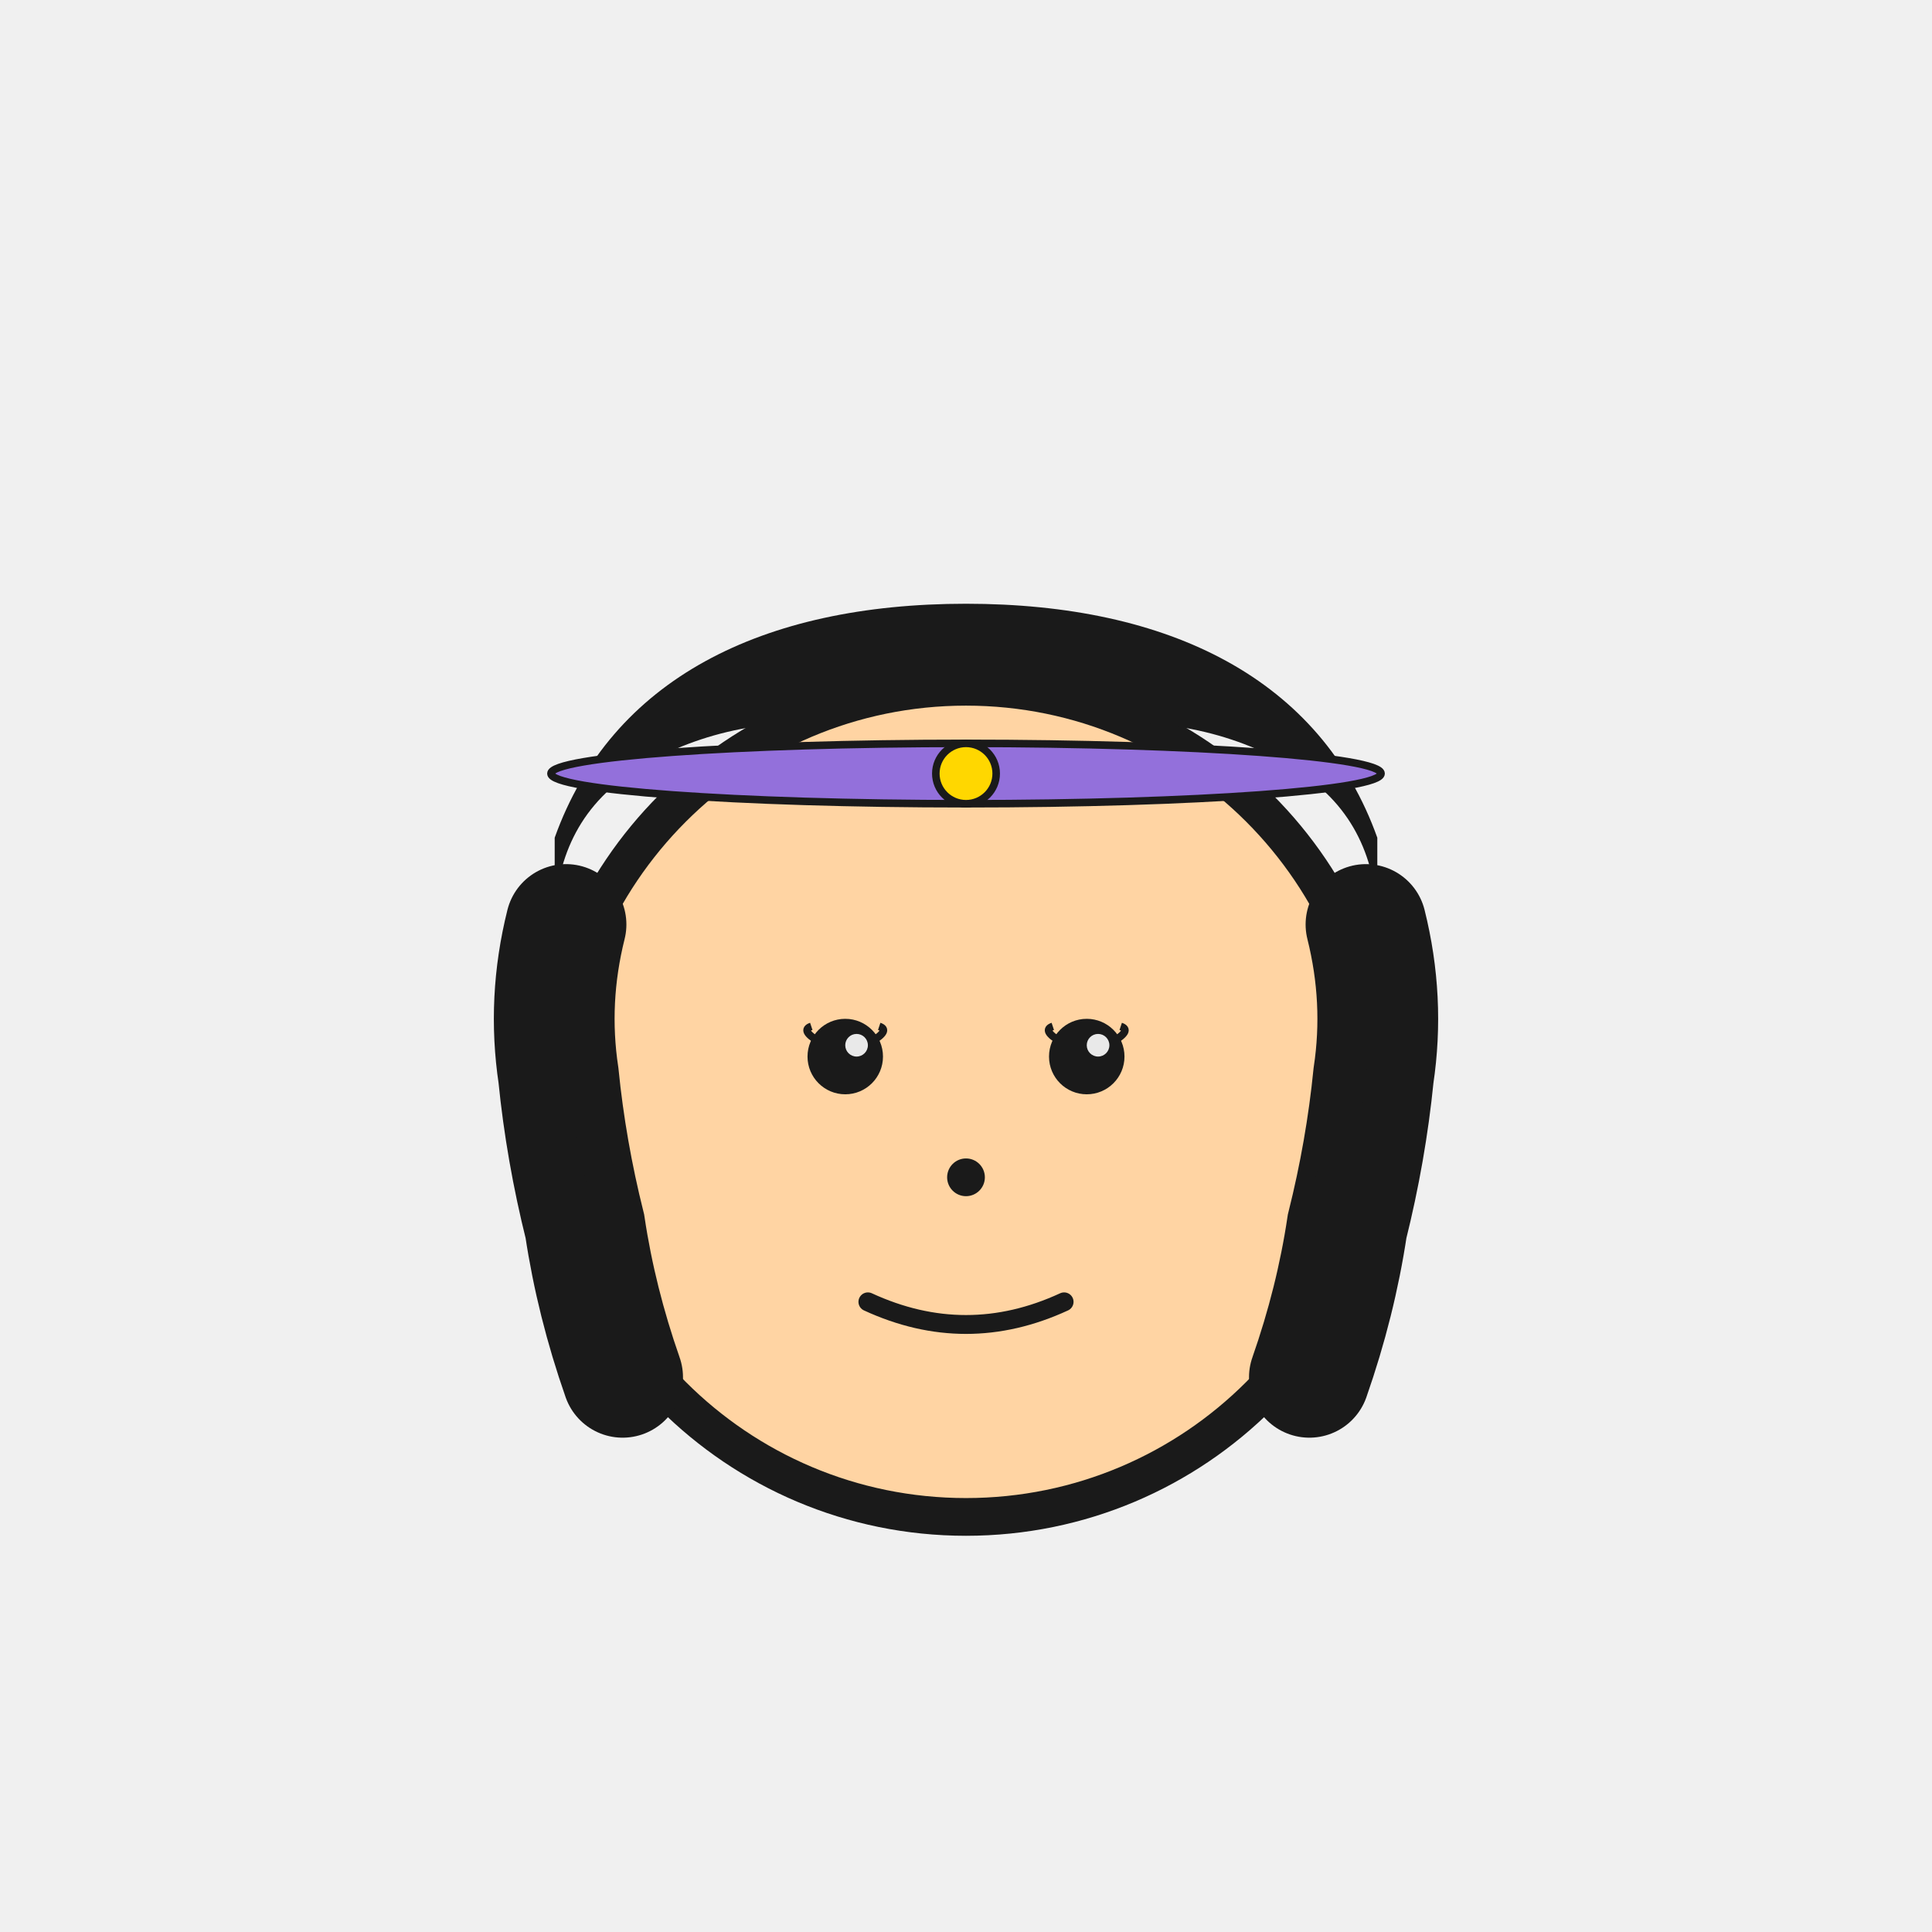
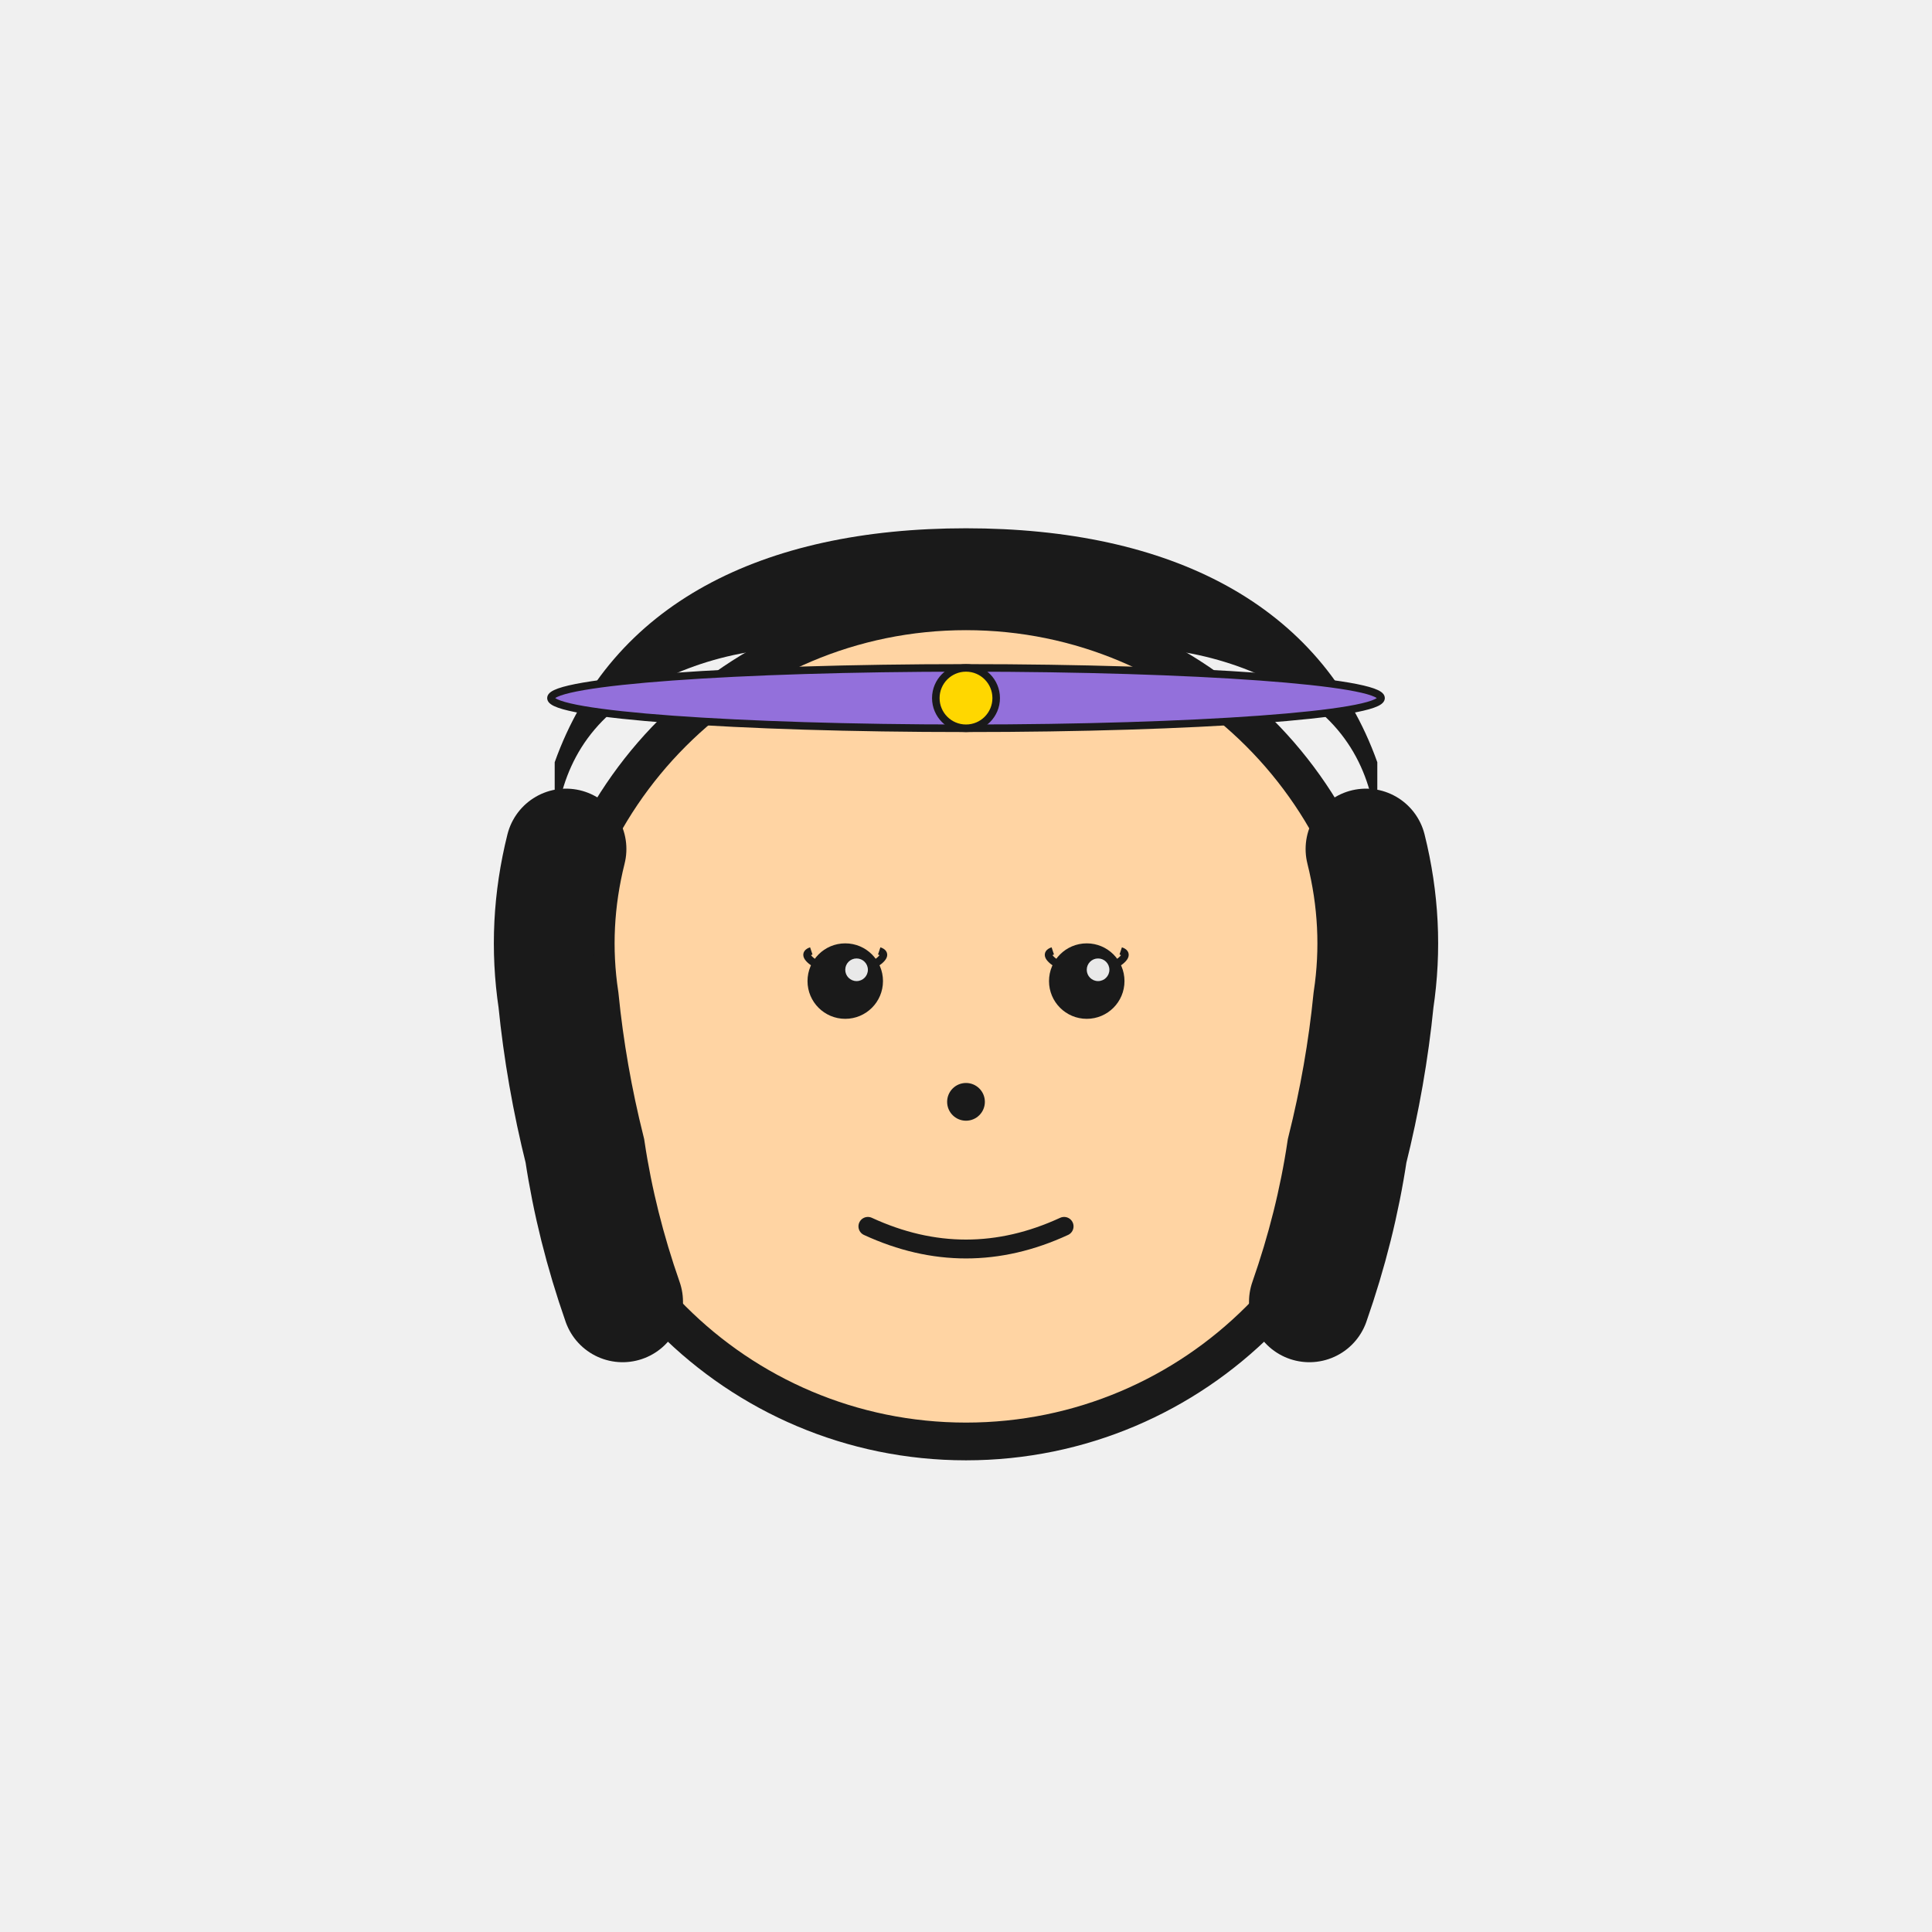
<svg xmlns="http://www.w3.org/2000/svg" width="512" height="512" viewBox="0 0 512 512">
-   <circle cx="256" cy="292" r="110" fill="#ffd4a3" stroke="#1A1A1A" stroke-width="10" />
-   <path d="M 256 160            C 202 160, 162 180, 147 222            L 147 245            C 147 230, 152 215, 167 205            C 182 195, 202 190, 222 192            C 237 185, 246 183, 256 183            C 266 183, 275 185, 290 192            C 310 190, 330 195, 345 205            C 360 215, 365 230, 365 245            L 365 222            C 350 180, 310 160, 256 160 Z" fill="#1A1A1A" />
-   <ellipse cx="256" cy="205" rx="110" ry="8" fill="#9370DB" stroke="#1A1A1A" stroke-width="2" />
-   <circle cx="256" cy="205" r="8" fill="#FFD700" stroke="#1A1A1A" stroke-width="2" />
-   <path d="M 150 245 Q 145 265, 148 285 Q 150 305, 155 325 Q 158 345, 165 365" fill="none" stroke="#1A1A1A" stroke-width="32" stroke-linecap="round" />
-   <path d="M 155 260 Q 152 270, 154 285 Q 156 300, 160 315" fill="none" stroke="#1A1A1A" stroke-width="8" stroke-linecap="round" />
-   <path d="M 362 245 Q 367 265, 364 285 Q 362 305, 357 325 Q 354 345, 347 365" fill="none" stroke="#1A1A1A" stroke-width="32" stroke-linecap="round" />
-   <path d="M 357 260 Q 360 270, 358 285 Q 356 300, 352 315" fill="none" stroke="#1A1A1A" stroke-width="8" stroke-linecap="round" />
-   <circle cx="224" cy="280" r="10" fill="#1A1A1A" />
-   <circle cx="227" cy="277" r="3" fill="#FFFFFF" opacity="0.9" />
-   <circle cx="288" cy="280" r="10" fill="#1A1A1A" />
-   <circle cx="291" cy="277" r="3" fill="#FFFFFF" opacity="0.9" />
-   <path d="M 217 276 Q 212 273, 215 272" fill="none" stroke="#1A1A1A" stroke-width="2" />
-   <path d="M 231 276 Q 236 273, 233 272" fill="none" stroke="#1A1A1A" stroke-width="2" />
-   <path d="M 281 276 Q 276 273, 279 272" fill="none" stroke="#1A1A1A" stroke-width="2" />
-   <path d="M 295 276 Q 300 273, 297 272" fill="none" stroke="#1A1A1A" stroke-width="2" />
-   <circle cx="256" cy="312" r="5" fill="#1A1A1A" />
-   <path d="M 230 345 Q 256 357, 282 345" fill="none" stroke="#1A1A1A" stroke-width="5" stroke-linecap="round" />
+   <circle cx="256" cy="272" r="110" fill="#ffd4a3" stroke="#1A1A1A" stroke-width="10" />
+   <path d="M 256 140           C 202 140, 162 160, 147 202           L 147 225           C 147 210, 152 195, 167 185           C 182 175, 202 170, 222 172           C 237 165, 246 163, 256 163           C 266 163, 275 165, 290 172           C 310 170, 330 175, 345 185           C 360 195, 365 210, 365 225           L 365 202           C 350 160, 310 140, 256 140 Z" fill="#1A1A1A" />
+   <ellipse cx="256" cy="185" rx="110" ry="8" fill="#9370DB" stroke="#1A1A1A" stroke-width="2" />
+   <circle cx="256" cy="185" r="8" fill="#FFD700" stroke="#1A1A1A" stroke-width="2" />
+   <path d="M 150 225 Q 145 245, 148 265 Q 150 285, 155 305 Q 158 325, 165 345" fill="none" stroke="#1A1A1A" stroke-width="32" stroke-linecap="round" />
+   <path d="M 155 240 Q 152 250, 154 265 Q 156 280, 160 295" fill="none" stroke="#1A1A1A" stroke-width="8" stroke-linecap="round" />
+   <path d="M 362 225 Q 367 245, 364 265 Q 362 285, 357 305 Q 354 325, 347 345" fill="none" stroke="#1A1A1A" stroke-width="32" stroke-linecap="round" />
+   <path d="M 357 240 Q 360 250, 358 265 Q 356 280, 352 295" fill="none" stroke="#1A1A1A" stroke-width="8" stroke-linecap="round" />
+   <circle cx="224" cy="260" r="10" fill="#1A1A1A" />
+   <circle cx="227" cy="257" r="3" fill="#FFFFFF" opacity="0.9" />
+   <circle cx="288" cy="260" r="10" fill="#1A1A1A" />
+   <circle cx="291" cy="257" r="3" fill="#FFFFFF" opacity="0.9" />
+   <path d="M 217 256 Q 212 253, 215 252" fill="none" stroke="#1A1A1A" stroke-width="2" />
+   <path d="M 231 256 Q 236 253, 233 252" fill="none" stroke="#1A1A1A" stroke-width="2" />
+   <path d="M 281 256 Q 276 253, 279 252" fill="none" stroke="#1A1A1A" stroke-width="2" />
+   <path d="M 295 256 Q 300 253, 297 252" fill="none" stroke="#1A1A1A" stroke-width="2" />
+   <circle cx="256" cy="292" r="5" fill="#1A1A1A" />
+   <path d="M 230 325 Q 256 337, 282 325" fill="none" stroke="#1A1A1A" stroke-width="5" stroke-linecap="round" />
</svg>
